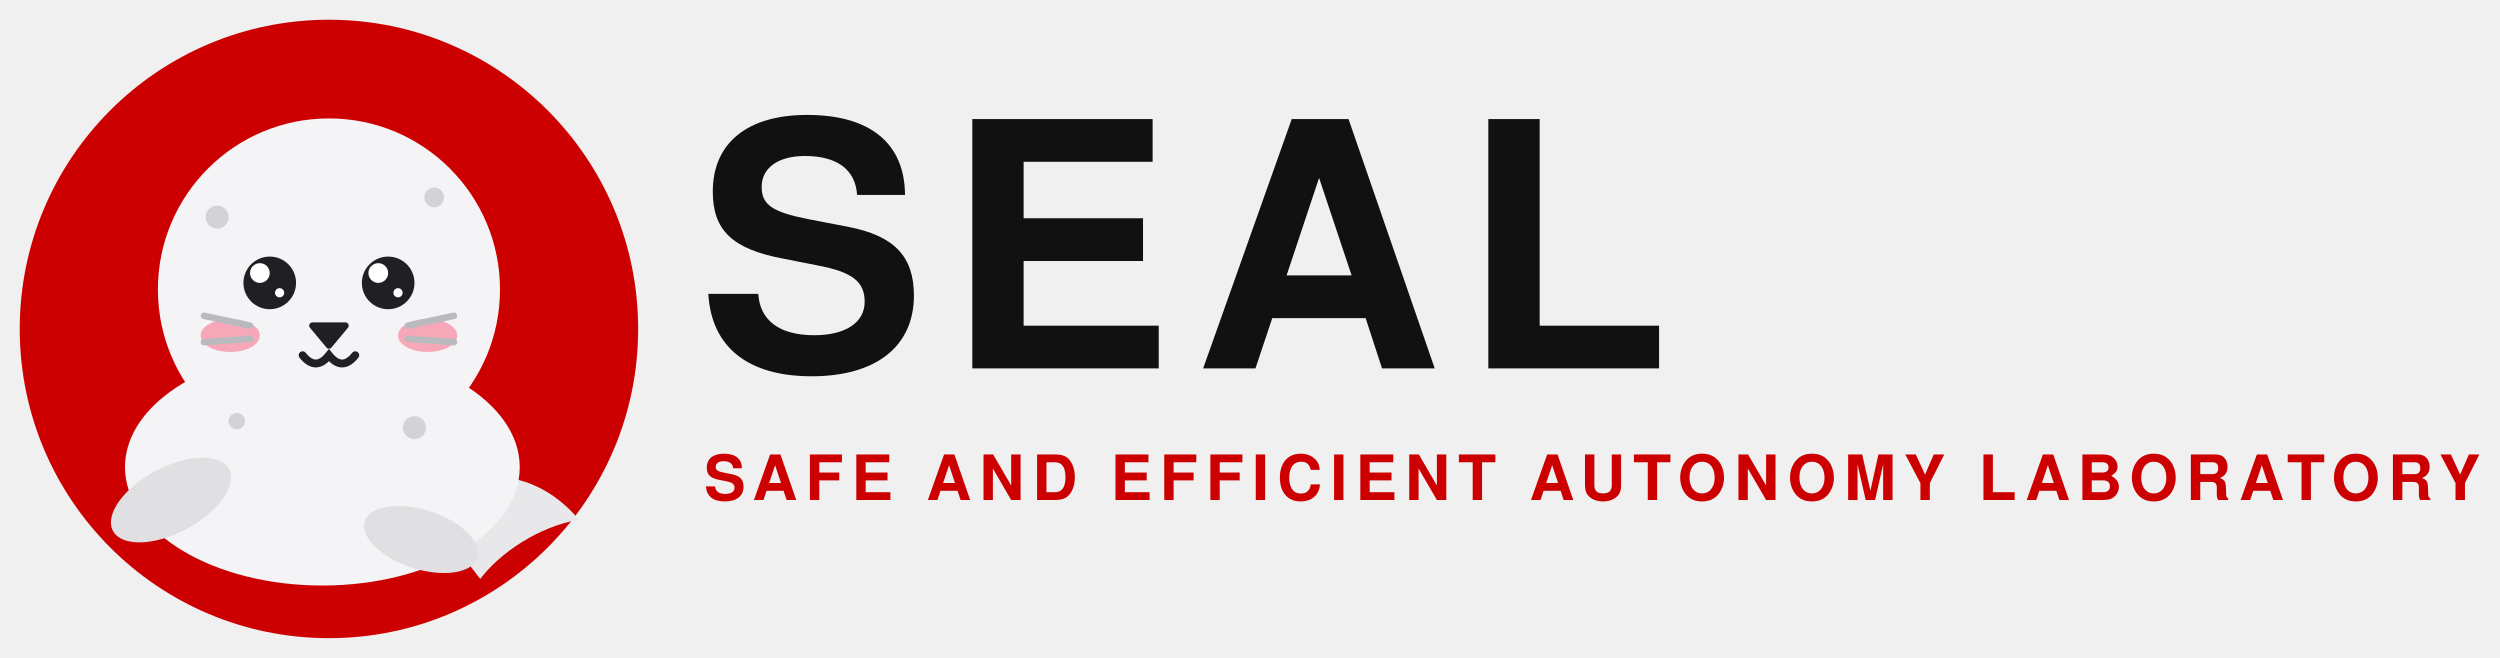
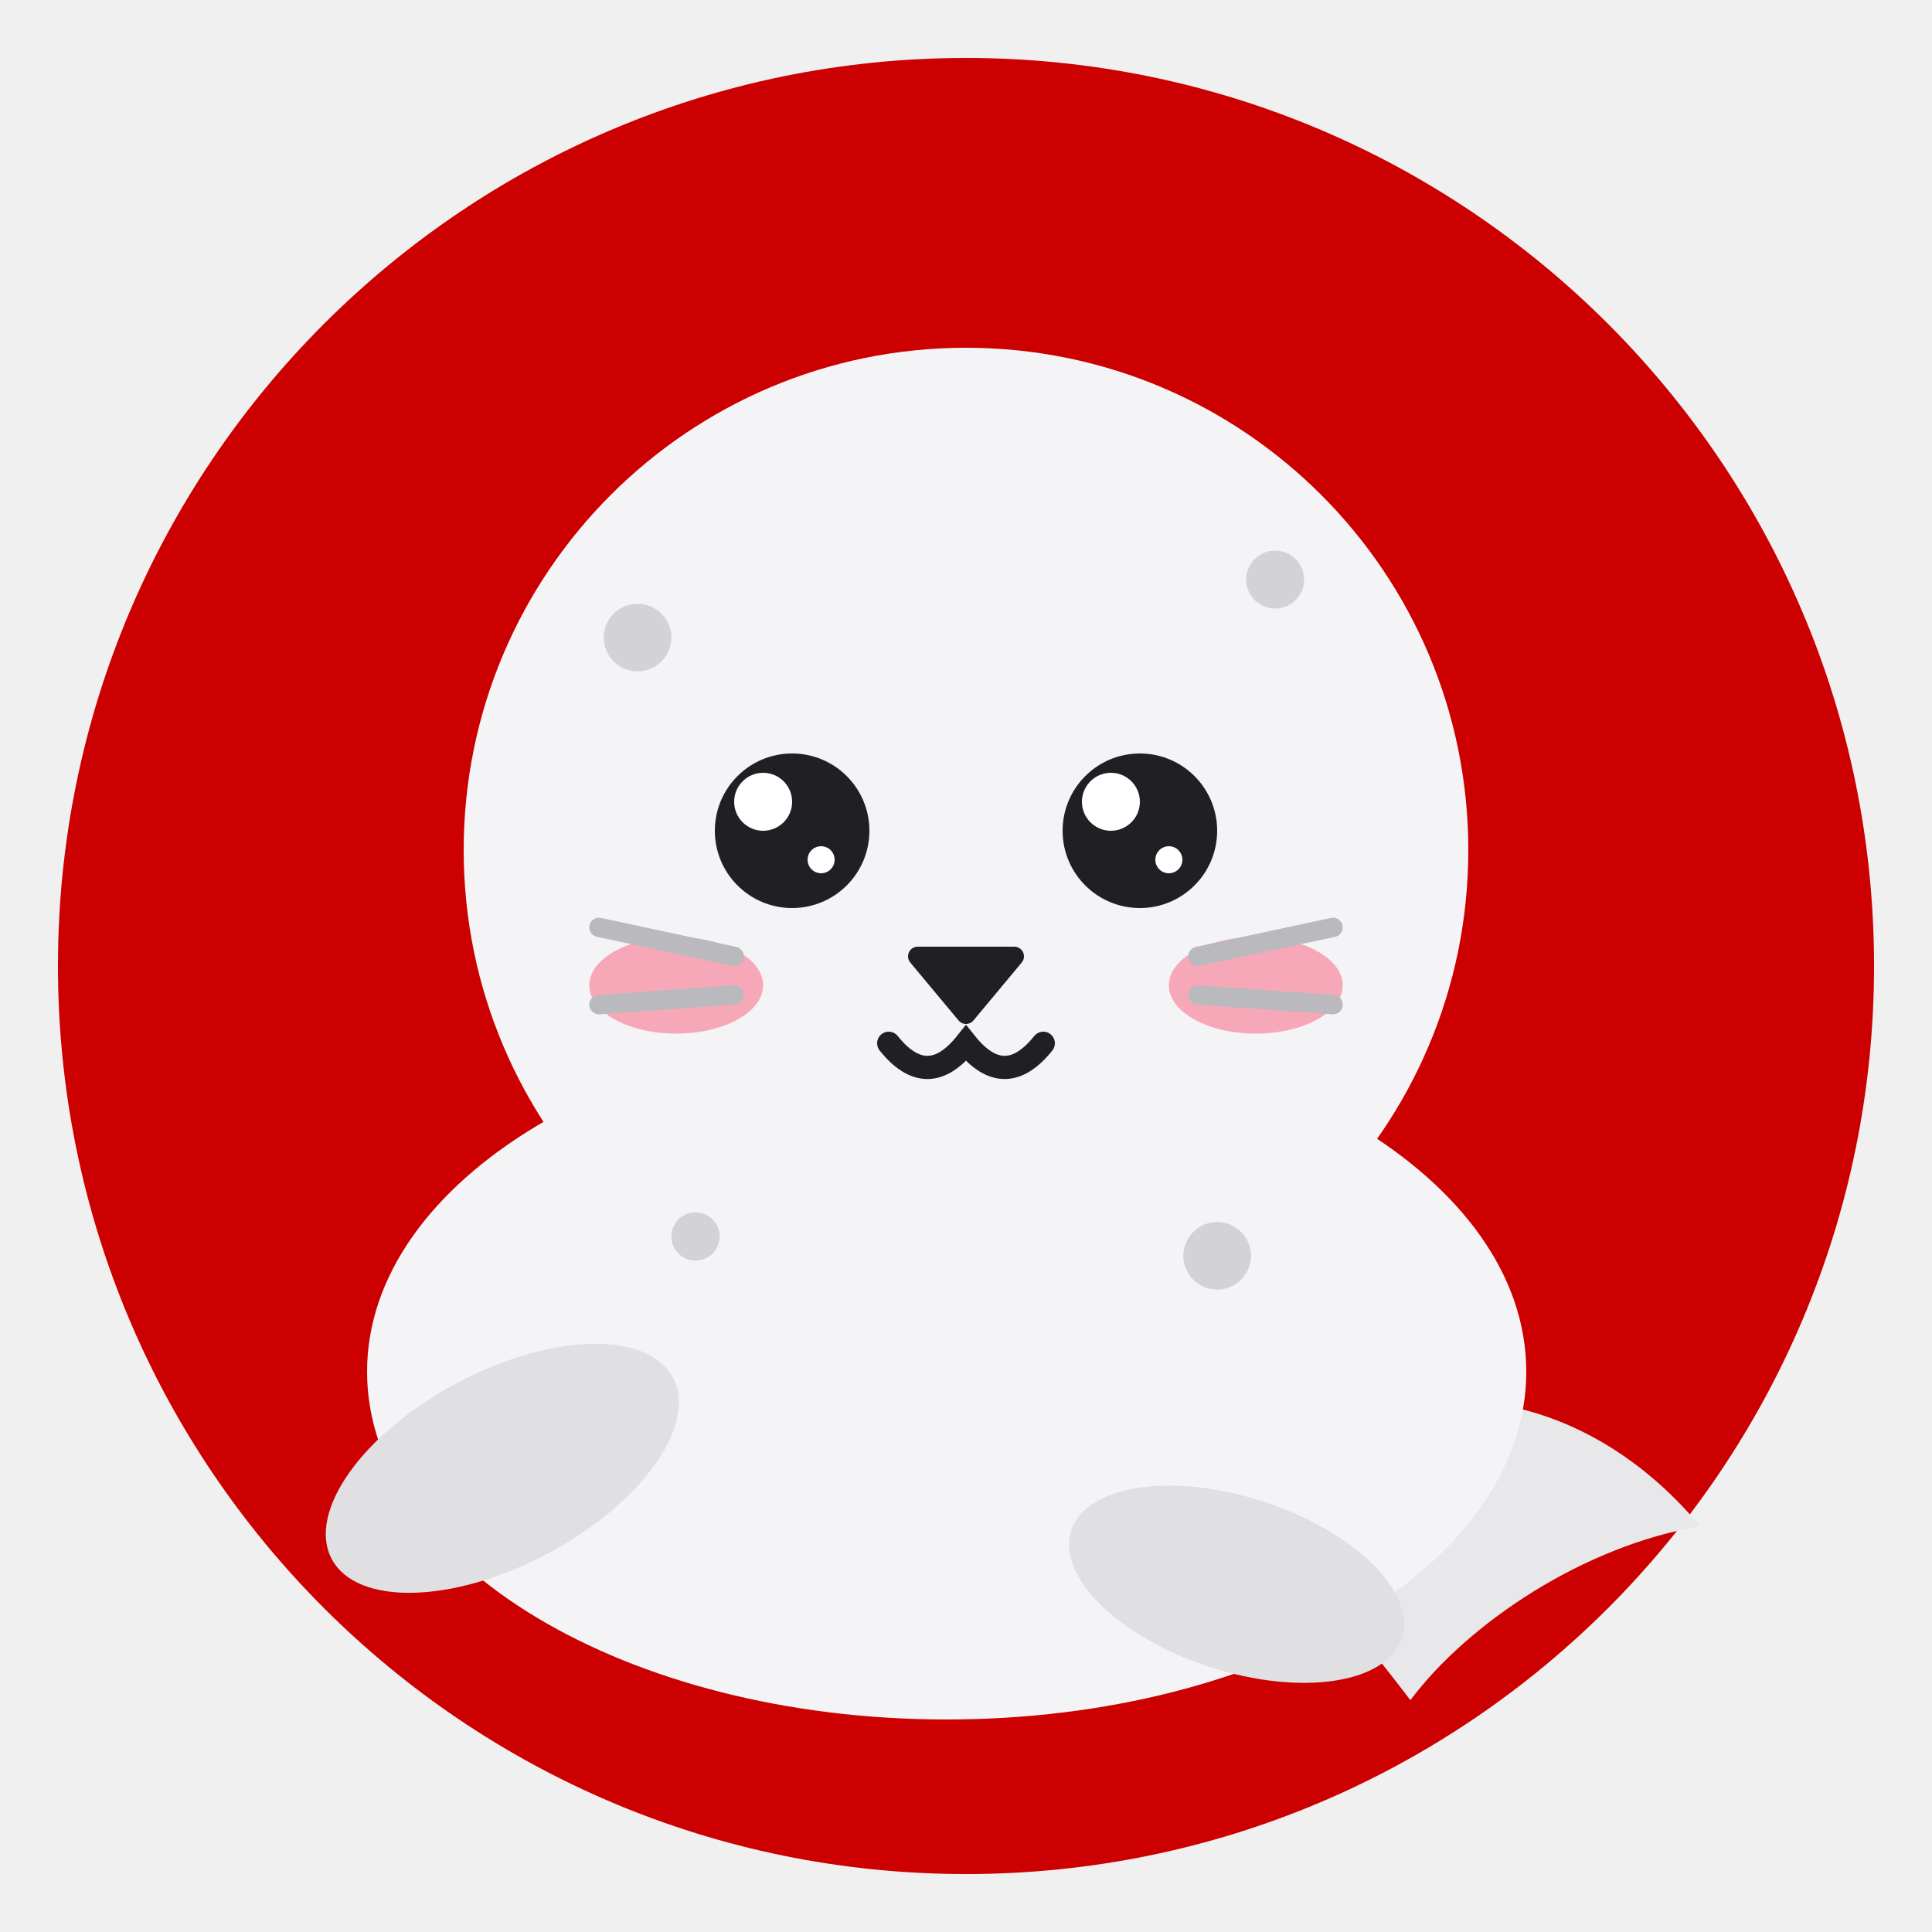
- <svg xmlns="http://www.w3.org/2000/svg" viewBox="0 0 760 200" role="img" aria-labelledby="seal-logo-title">
+ <svg xmlns="http://www.w3.org/2000/svg" viewBox="0 0 200 200" role="img" aria-label="SEAL Lab mark">
  <circle cx="100" cy="100" r="94" fill="#CC0000" />
  <path d="M132 150 C 150 140, 166 146, 176 158 C 164 160, 152 168, 146 176 C 140 168, 132 160, 132 150 Z" fill="#E8E8EA" />
  <ellipse cx="98" cy="142" rx="60" ry="36" fill="#F4F4F6" />
  <circle cx="100" cy="88" r="52" fill="#F4F4F6" />
  <ellipse cx="52" cy="152" rx="20" ry="10" transform="rotate(-28 52 152)" fill="#E0E0E3" />
  <ellipse cx="128" cy="164" rx="18" ry="9" transform="rotate(18 128 164)" fill="#E0E0E3" />
  <circle cx="66" cy="66" r="3.5" fill="#D3D3D7" />
  <circle cx="132" cy="60" r="3" fill="#D3D3D7" />
  <circle cx="126" cy="130" r="3.5" fill="#D3D3D7" />
  <circle cx="72" cy="128" r="2.5" fill="#D3D3D7" />
  <ellipse cx="70" cy="102" rx="9" ry="5" fill="#F7A8B8" />
  <ellipse cx="130" cy="102" rx="9" ry="5" fill="#F7A8B8" />
  <circle cx="82" cy="86" r="8" fill="#1F1F24" />
  <circle cx="118" cy="86" r="8" fill="#1F1F24" />
  <circle cx="79" cy="83" r="3" fill="#FFFFFF" />
  <circle cx="115" cy="83" r="3" fill="#FFFFFF" />
  <circle cx="85" cy="89" r="1.4" fill="#FFFFFF" />
  <circle cx="121" cy="89" r="1.4" fill="#FFFFFF" />
  <path d="M95 99 L105 99 L100 105 Z" fill="#1F1F24" stroke="#1F1F24" stroke-width="2" stroke-linejoin="round" />
  <path d="M92 108 Q96 113 100 108 Q104 113 108 108" fill="none" stroke="#1F1F24" stroke-width="2.4" stroke-linecap="round" />
  <path d="M62 96 L76 99 M62 104 L76 103 M138 96 L124 99 M138 104 L124 103" stroke="#B9B9BE" stroke-width="2" stroke-linecap="round" />
-   <text x="212" y="112" font-family="'Helvetica Neue', Helvetica, Arial, sans-serif" font-size="104" font-weight="800" letter-spacing="6" textLength="320" lengthAdjust="spacingAndGlyphs" fill="#111111">SEAL</text>
-   <text x="214" y="152" font-family="'Helvetica Neue', Helvetica, Arial, sans-serif" font-size="19" font-weight="600" letter-spacing="2.4" textLength="520" lengthAdjust="spacingAndGlyphs" fill="#CC0000">SAFE AND EFFICIENT AUTONOMY LABORATORY</text>
</svg>
